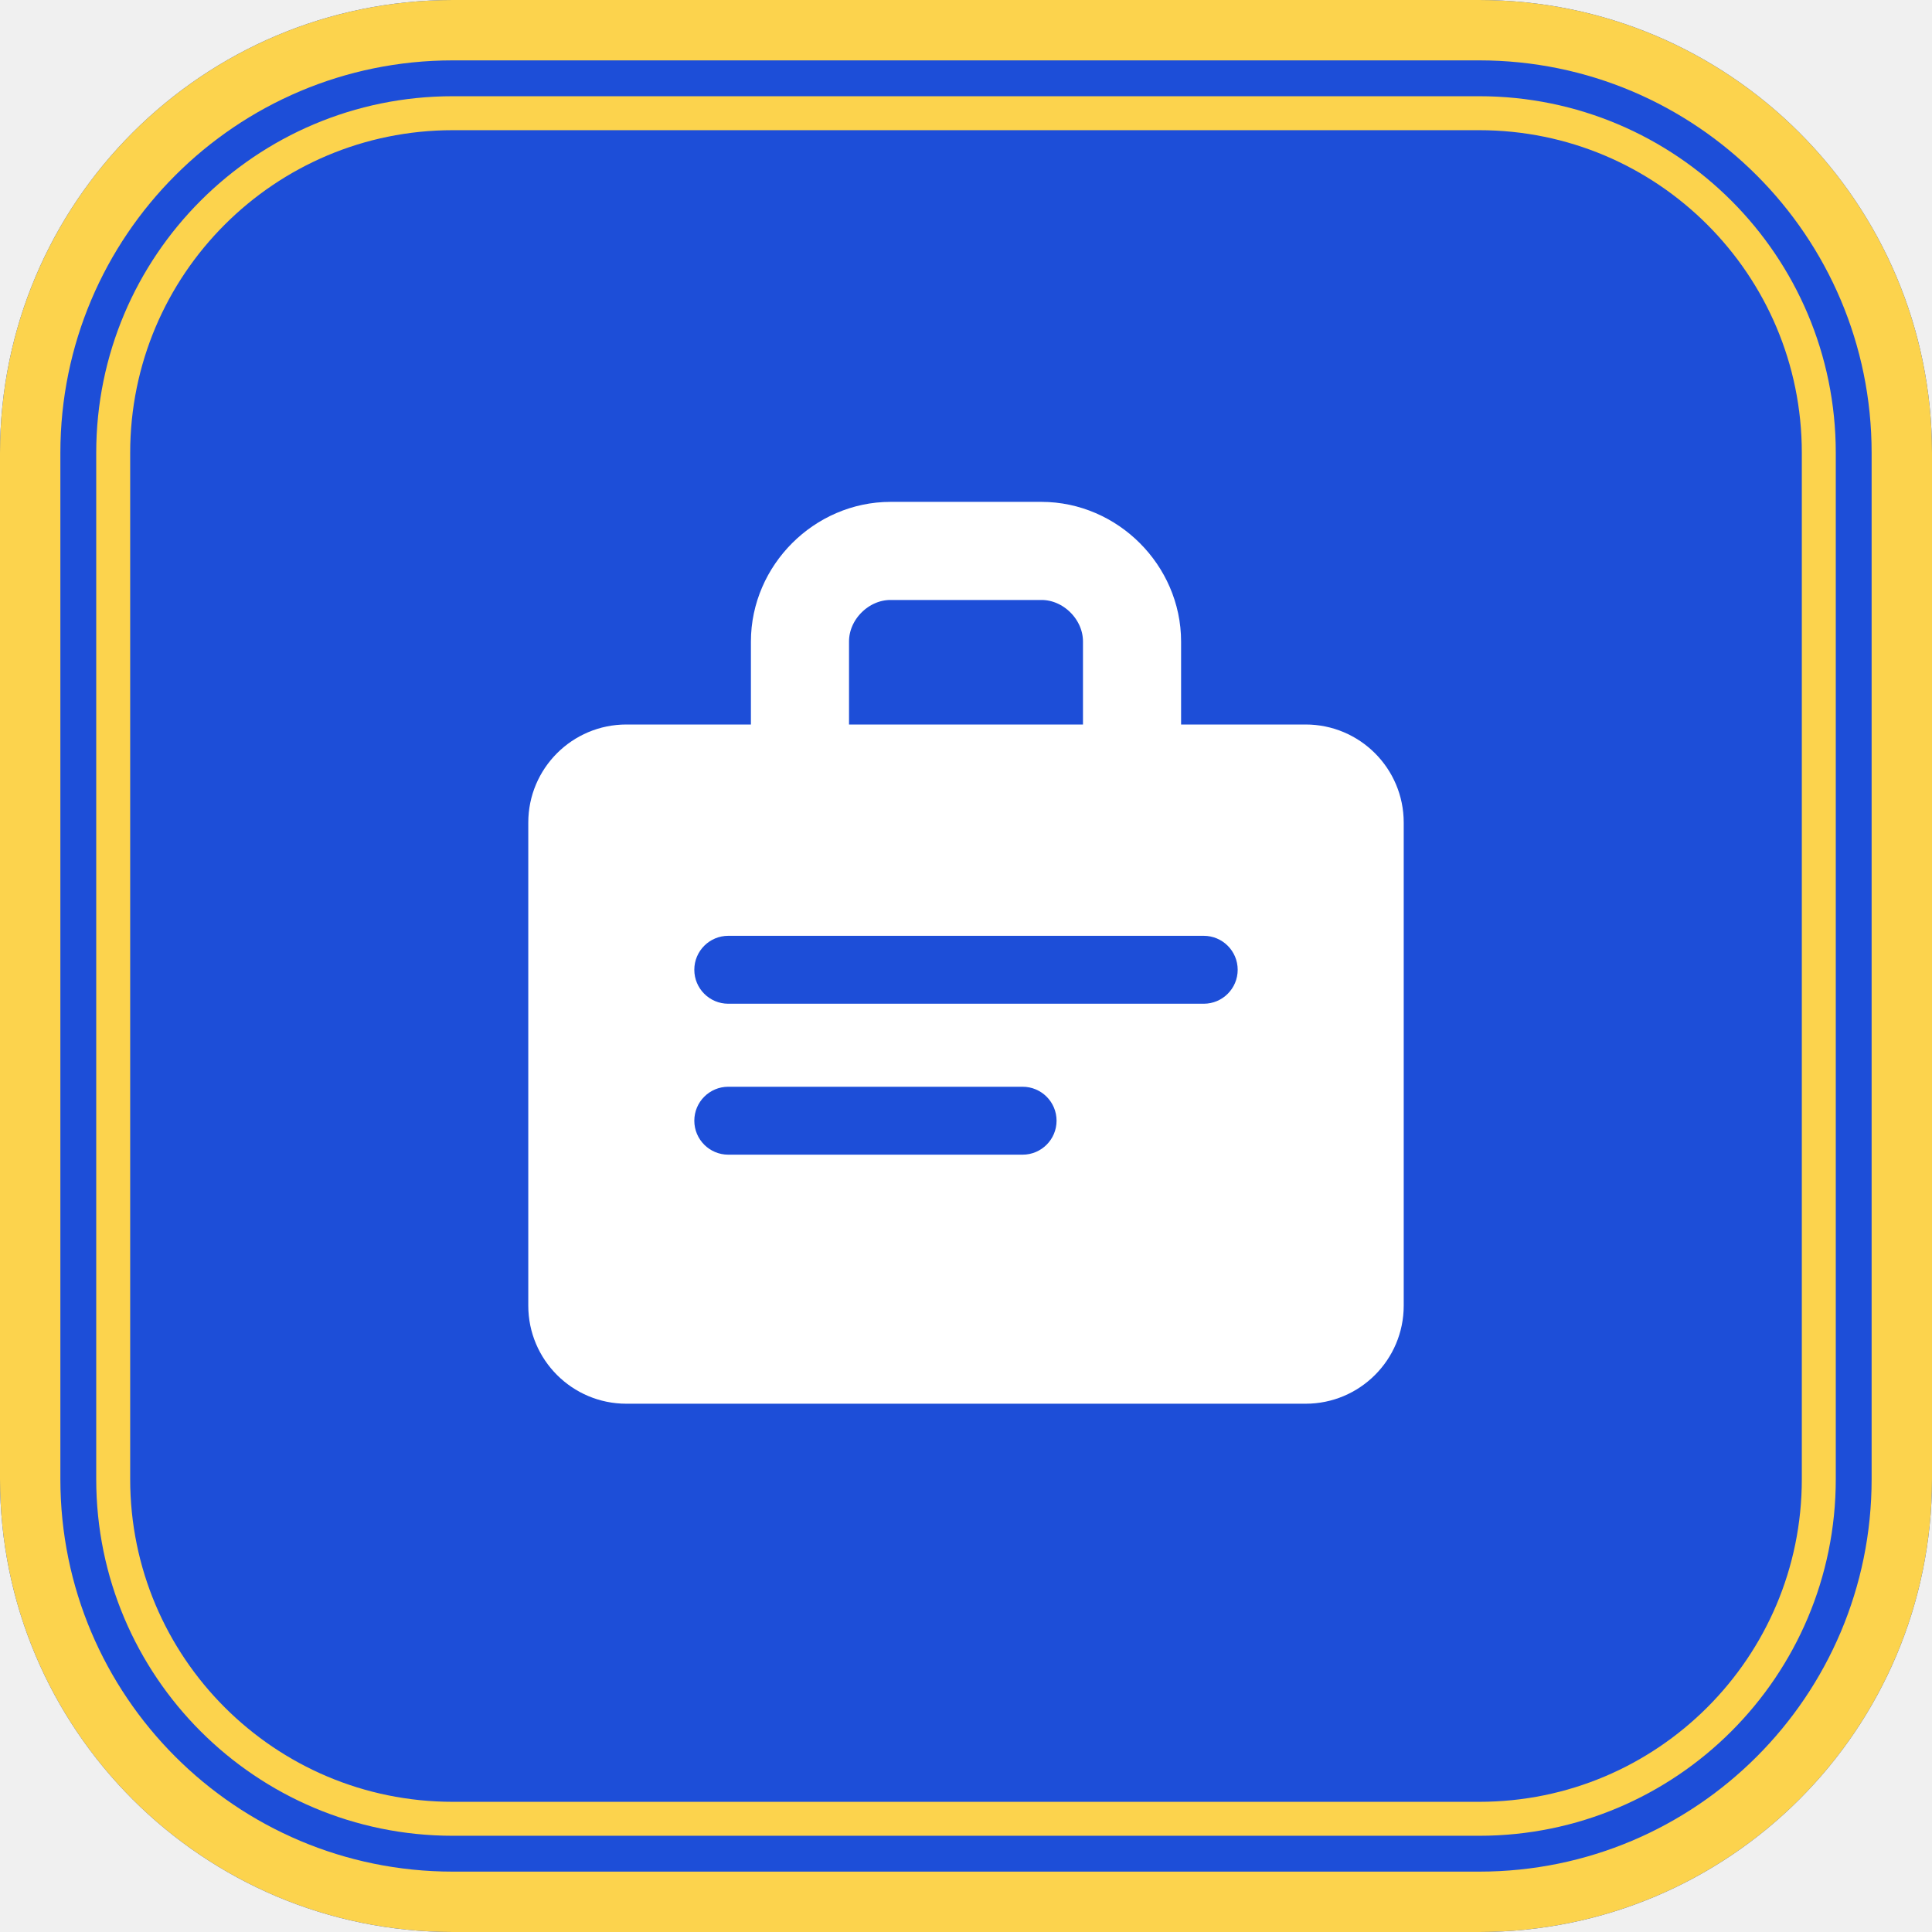
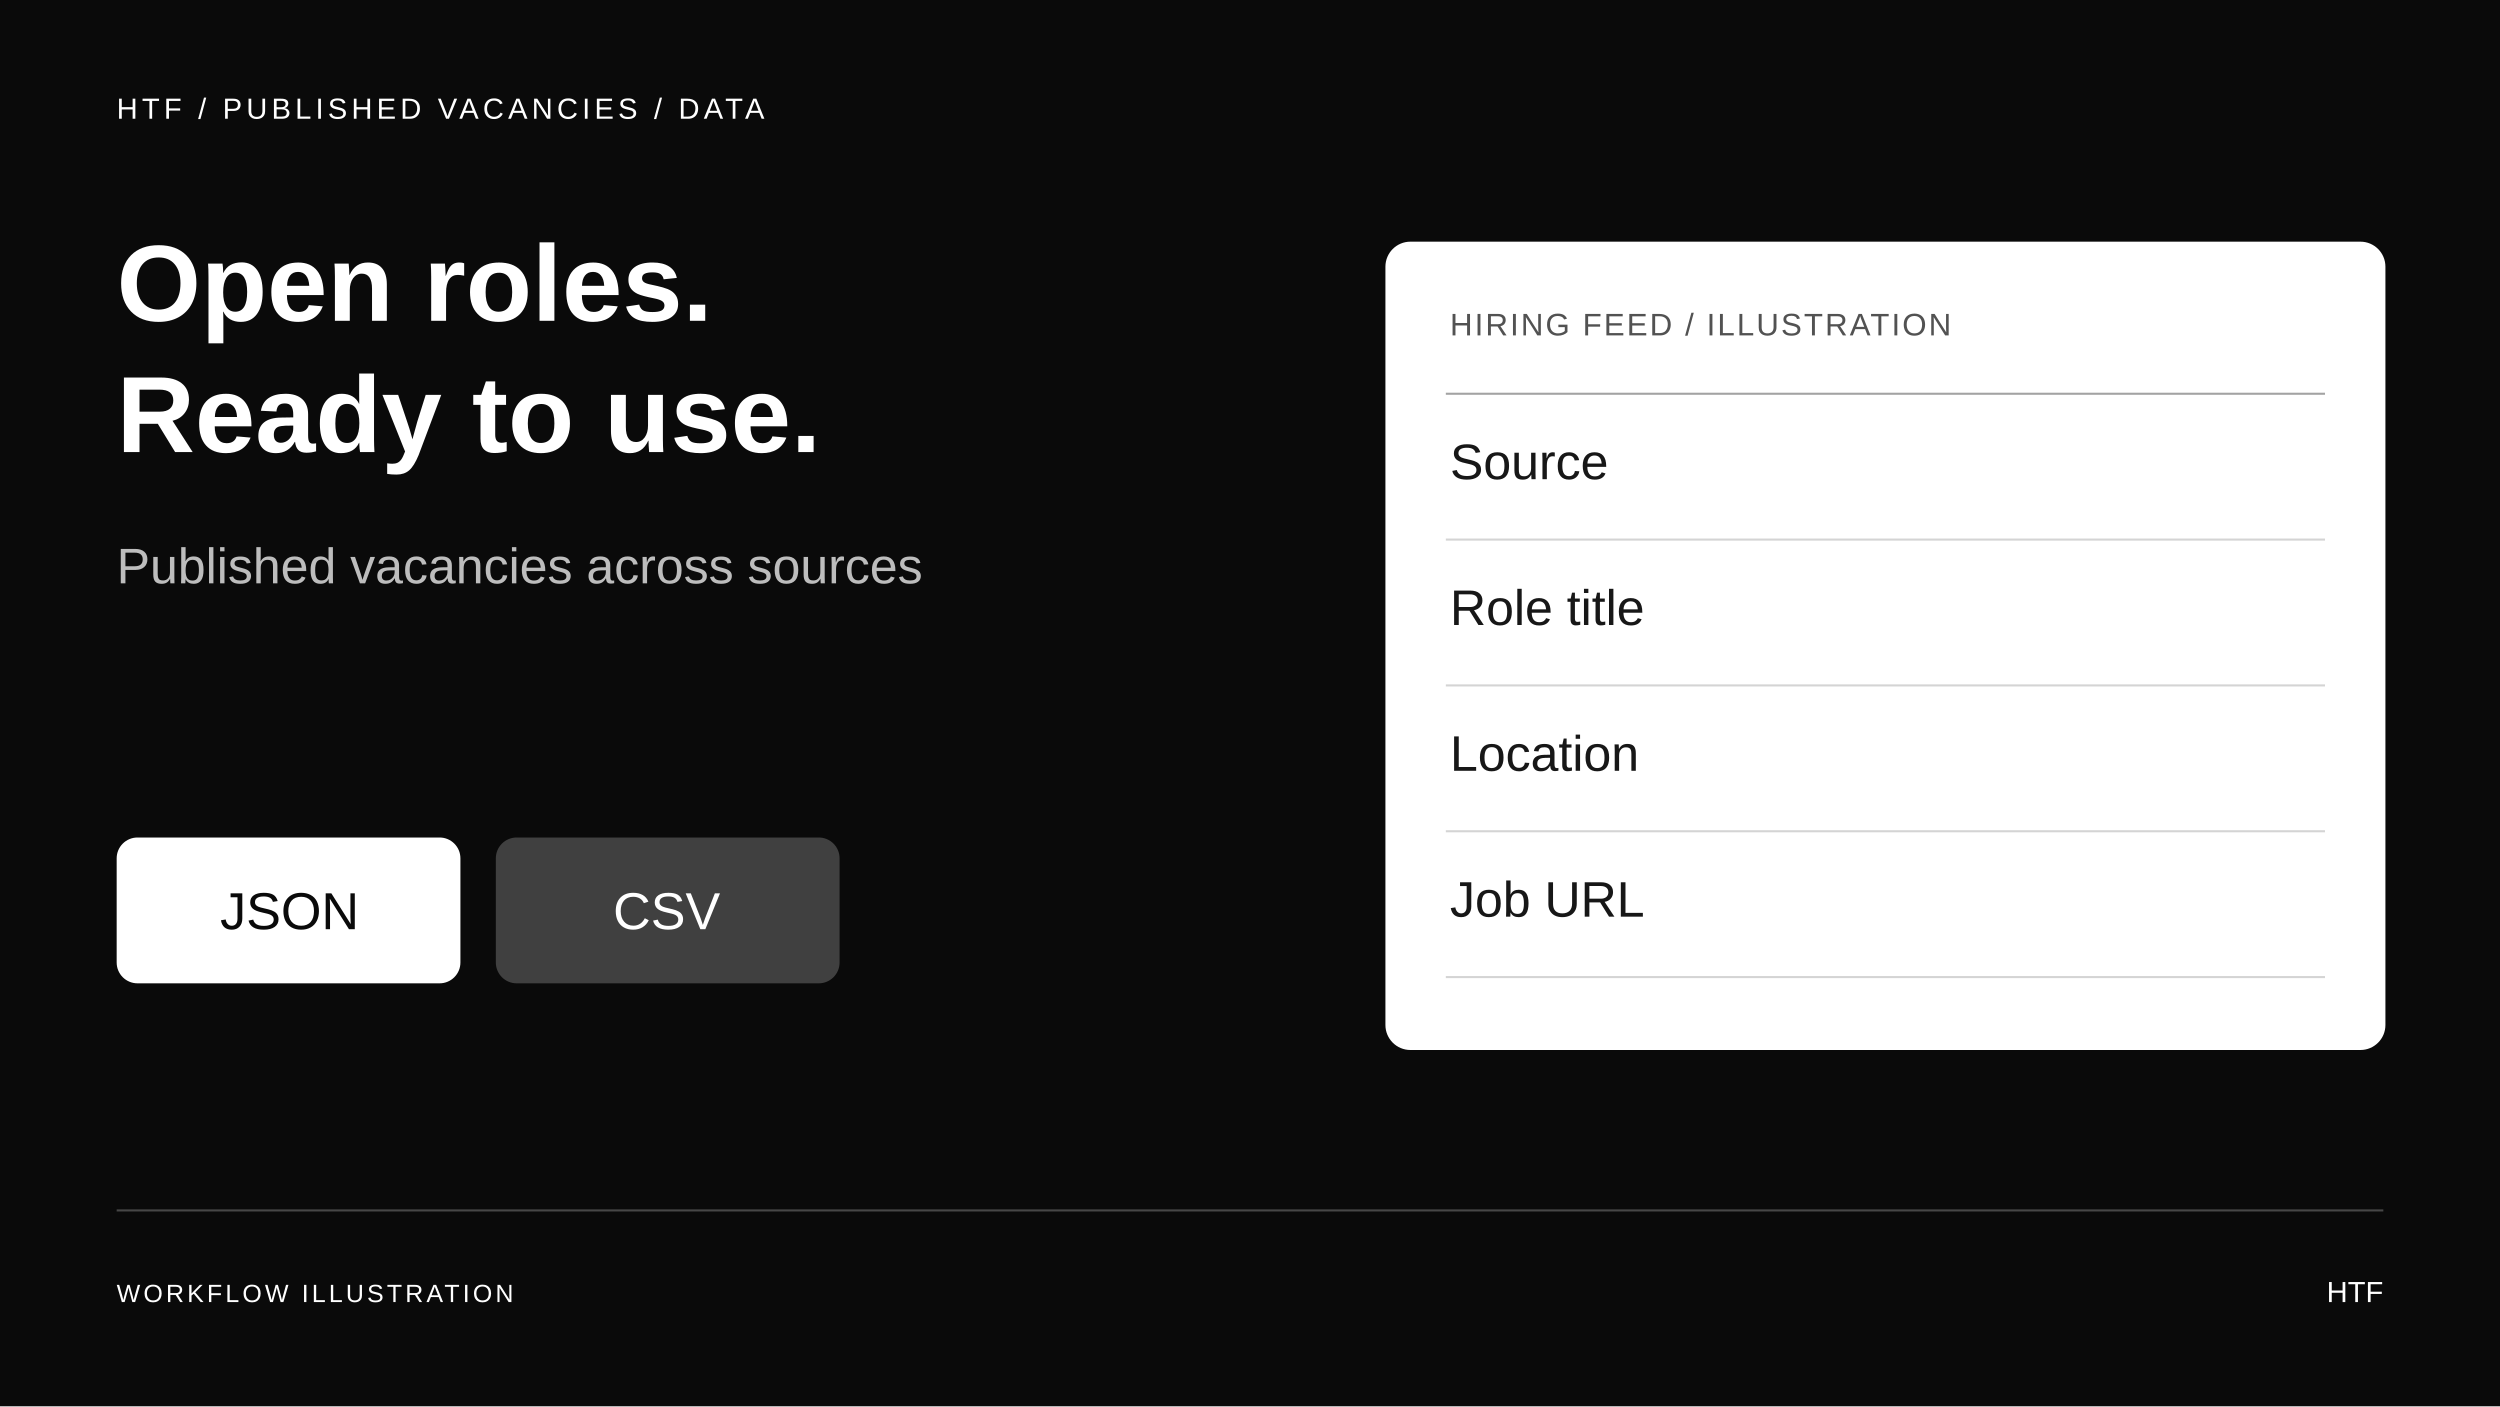
- <svg xmlns="http://www.w3.org/2000/svg" viewBox="0 0 512 512" role="img" aria-hidden="true">
-   <rect width="512" height="512" rx="120" fill="#1D4ED8" />
-   <rect x="8" y="8" width="496" height="496" rx="112" fill="none" stroke="#FCD34D" stroke-width="16" />
-   <rect x="30" y="30" width="452" height="452" rx="90" fill="none" stroke="#FCD34D" stroke-width="9" />
-   <path d="M212 192V170c0-13 11-24 24-24h40c13 0 24 11 24 24v22" fill="none" stroke="#fff" stroke-width="26" stroke-linecap="round" />
-   <rect x="140" y="192" width="232" height="180" rx="26" fill="#fff" />
-   <rect x="184" y="248" width="144" height="18" rx="9" fill="#1D4ED8" />
-   <rect x="184" y="288" width="96" height="18" rx="9" fill="#1D4ED8" />
+ <svg xmlns="http://www.w3.org/2000/svg" width="1200" height="675" viewBox="0 0 1200 675" role="img">
+   <rect width="1200" height="675" fill="#0a0a0a" />
+   <text x="56" y="57" fill="#ffffff" font-family="Arial,sans-serif" font-size="14" letter-spacing="2">HTF / PUBLISHED VACANCIES / DATA</text>
+   <text x="56" y="154" fill="#ffffff" font-family="Arial,sans-serif" font-size="52" font-weight="700">Open roles.</text>
+   <text x="56" y="217" fill="#ffffff" font-family="Arial,sans-serif" font-size="52" font-weight="700">Ready to use.</text>
+   <text x="56" y="280" fill="#bdbdbd" font-family="Arial,sans-serif" font-size="24">Published vacancies across sources</text>
+   <rect x="665" y="116" width="480" height="388" rx="12" fill="#ffffff" />
+   <text x="696" y="161" fill="#525252" font-family="Arial,sans-serif" font-size="15" letter-spacing="1">HIRING FEED / ILLUSTRATION</text>
+   <path d="M694 189H1116" fill="none" stroke="#a3a3a3" />
+   <text x="696" y="230" fill="#171717" font-family="Arial,sans-serif" font-size="24">Source</text>
+   <path d="M694 259H1116" fill="none" stroke="#d4d4d4" />
+   <text x="696" y="300" fill="#171717" font-family="Arial,sans-serif" font-size="24">Role title</text>
+   <path d="M694 329H1116" fill="none" stroke="#d4d4d4" />
+   <text x="696" y="370" fill="#171717" font-family="Arial,sans-serif" font-size="24">Location</text>
+   <path d="M694 399H1116" fill="none" stroke="#d4d4d4" />
+   <text x="696" y="440" fill="#171717" font-family="Arial,sans-serif" font-size="24">Job URL</text>
+   <path d="M694 469H1116" fill="none" stroke="#d4d4d4" />
+   <rect x="56" y="402" width="165" height="70" rx="10" fill="#ffffff" />
+   <text x="139" y="446" fill="#0a0a0a" font-family="Arial,sans-serif" font-size="25" text-anchor="middle">JSON</text>
+   <rect x="238" y="402" width="165" height="70" rx="10" fill="#404040" />
+   <text x="320" y="446" fill="#ffffff" font-family="Arial,sans-serif" font-size="25" text-anchor="middle">CSV</text>
+   <path d="M56 581H1144" fill="none" stroke="#ffffff" opacity=".25" />
+   <text x="56" y="625" fill="#ffffff" font-family="Arial,sans-serif" font-size="12" letter-spacing="1.5">WORKFLOW ILLUSTRATION</text>
+   <text x="1144" y="625" fill="#ffffff" font-family="Arial,sans-serif" font-size="14" text-anchor="end">HTF</text>
</svg>
